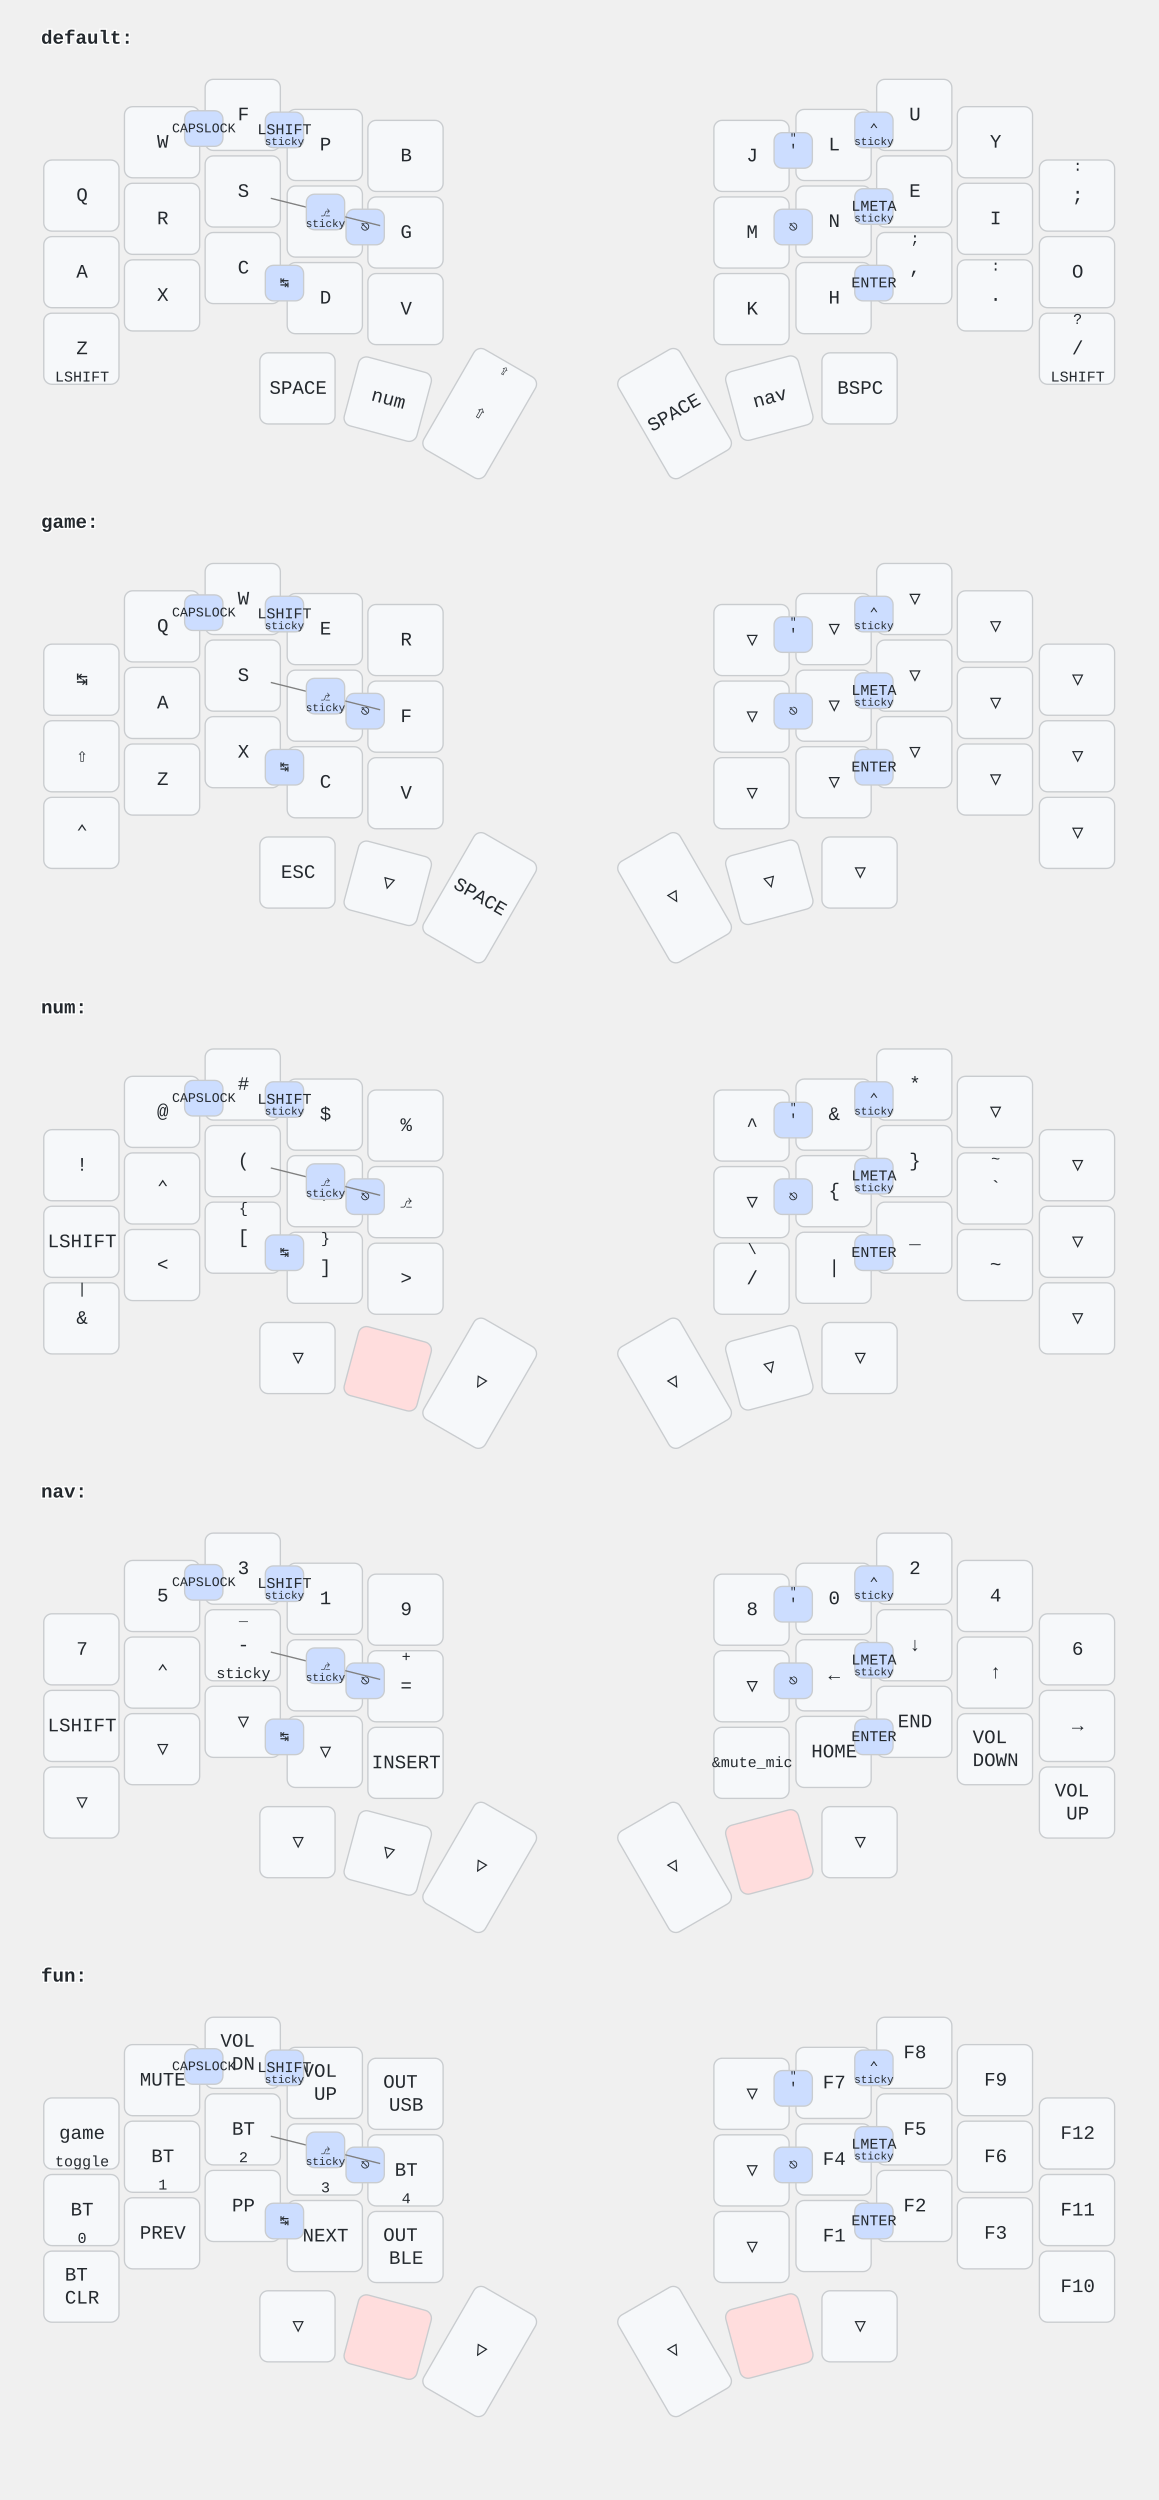
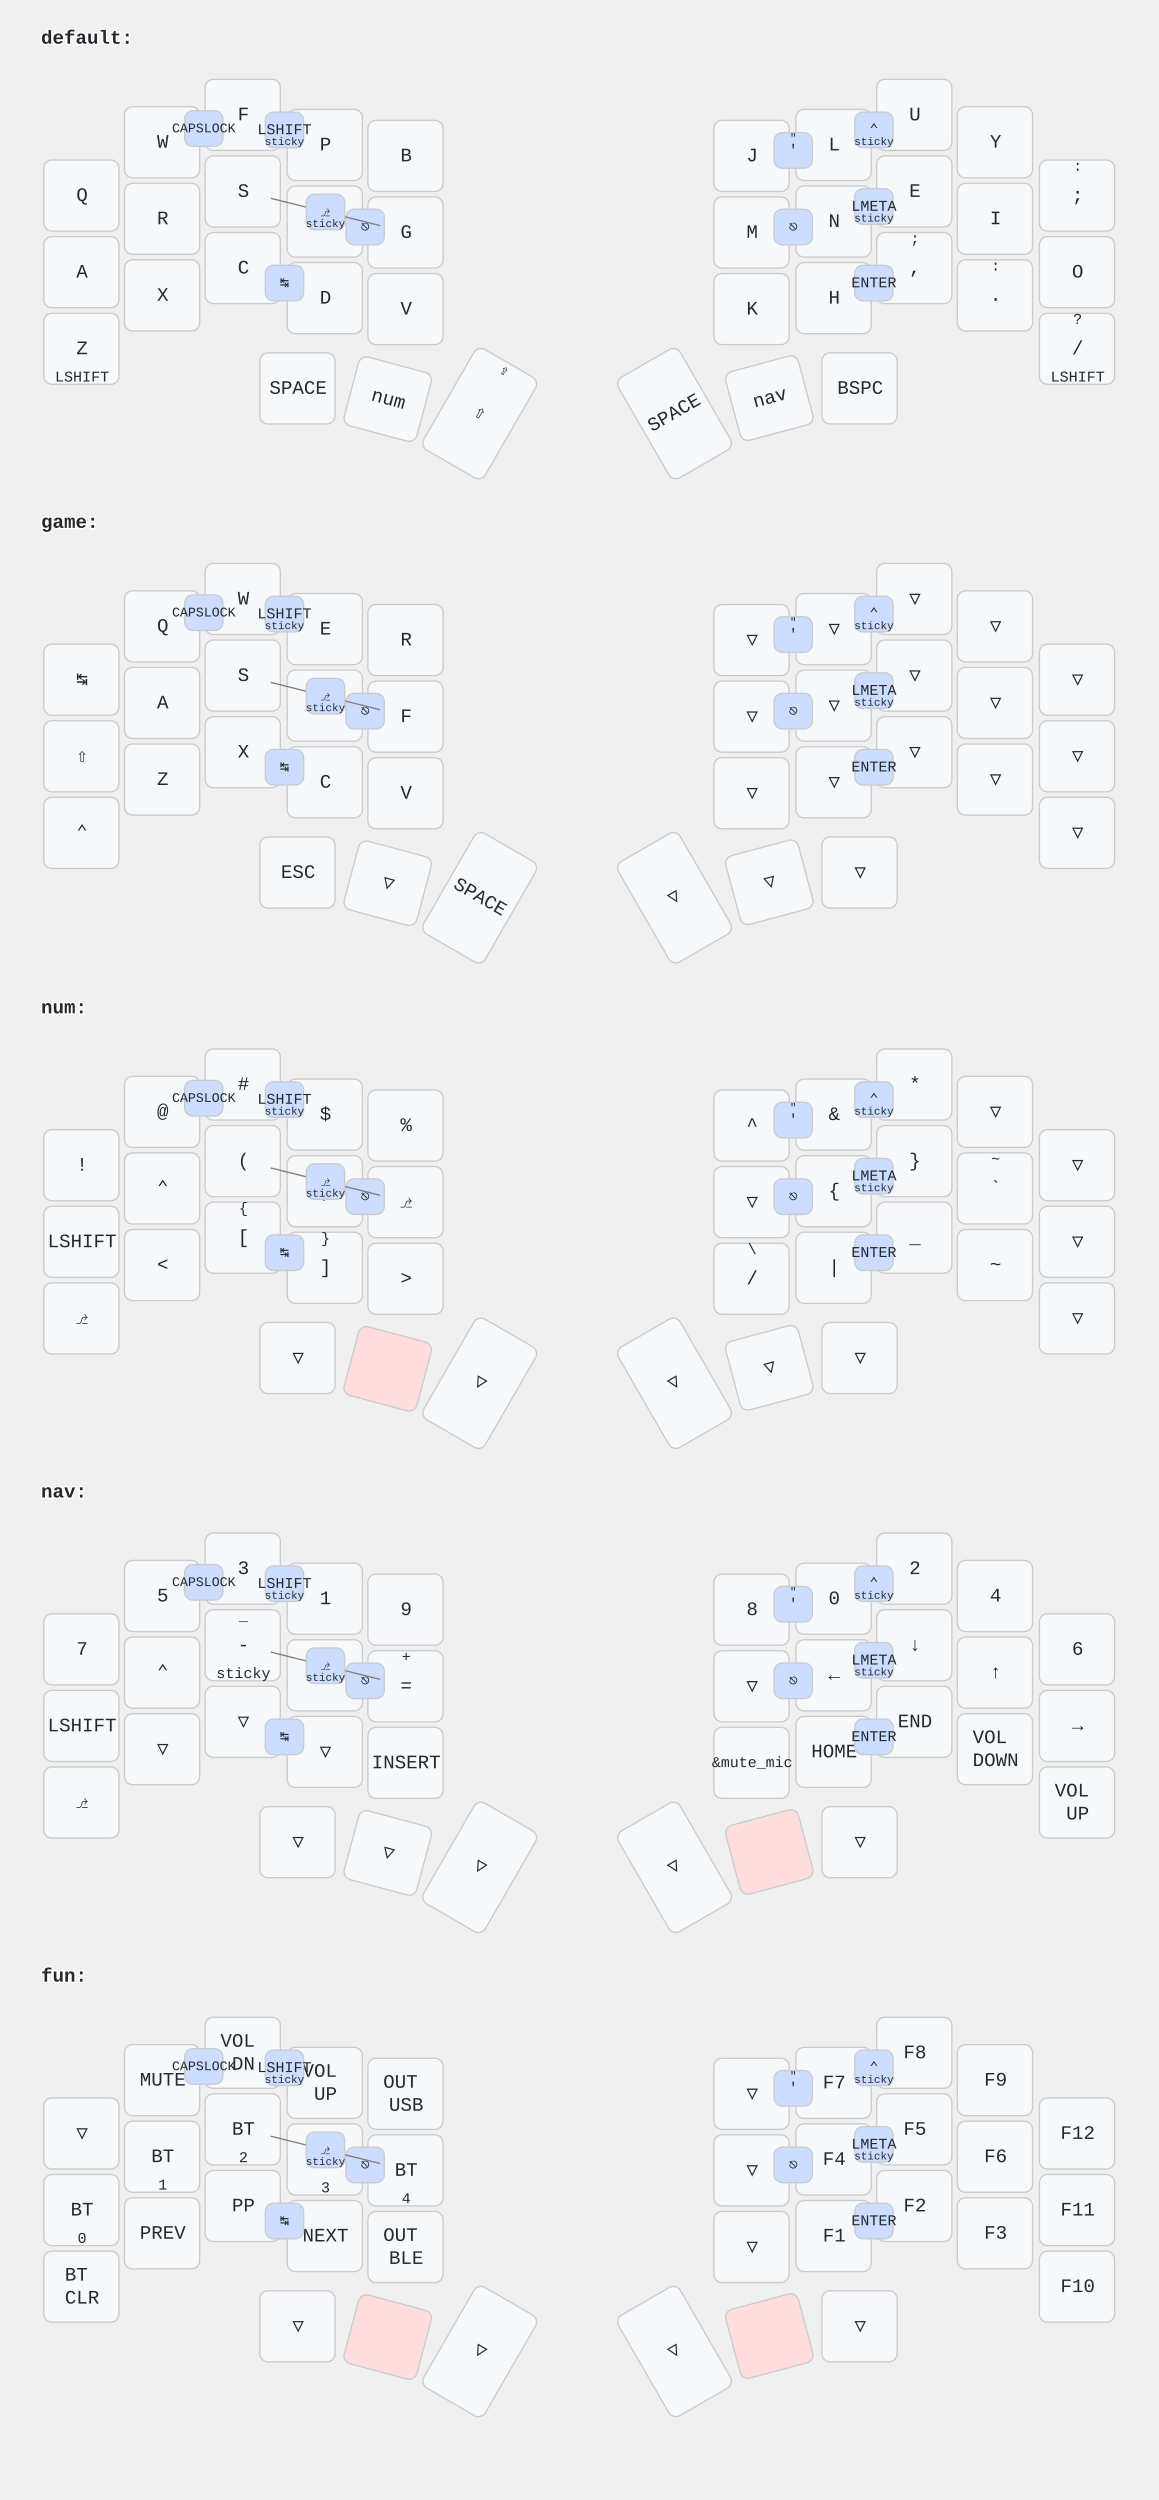
<svg xmlns="http://www.w3.org/2000/svg" width="847" height="1828" viewBox="0 0 847 1828" class="keymap">
  <style>/* font and background color specifications */
svg {
    font-family: SFMono-Regular,Consolas,Liberation Mono,Menlo,monospace;
    font-size: 14px;
    font-kerning: normal;
    text-rendering: optimizeLegibility;
    fill: #24292e;
}

/* default key styling */
rect {
    fill: #f6f8fa;
    stroke: #c9cccf;
    stroke-width: 1;
}

/* color accent for combo boxes */
rect.combo {
    fill: #cdf;
}

/* color accent for held keys */
rect.held, rect.combo.held {
    fill: #fdd;
}

/* color accent for ghost (optional) keys */
rect.ghost, rect.combo.ghost {
    fill: #ddd;
}

text {
    text-anchor: middle;
    dominant-baseline: middle;
}

/* styling for layer labels */
text.label {
    font-weight: bold;
    text-anchor: start;
    stroke: white;
    stroke-width: 2;
    paint-order: stroke;
}

/* styling for combo tap, and key hold/shifted label text */
text.combo, text.hold, text.shifted {
    font-size: 11px;
}

text.hold {
    text-anchor: middle;
    dominant-baseline: auto;
}

text.shifted {
    text-anchor: middle;
    dominant-baseline: hanging;
}

/* styling for hold/shifted label text in combo box */
text.combo.hold, text.combo.shifted {
    font-size: 8px;
}

/* styling for combo dendrons */
path {
    stroke-width: 1;
    stroke: gray;
    fill: none;
}
</style>
  <g transform="translate(30, 0)" class="layer-default">
    <text x="0" y="28" class="label" id="default">default:</text>
    <g transform="translate(0, 56)">
      <g transform="translate(30, 87)" class="key keypos-0">
        <rect rx="6" ry="6" x="-28" y="-26" width="55" height="52" class="key" />
        <text x="0" y="0" class="key tap">Q</text>
      </g>
      <g transform="translate(89, 48)" class="key keypos-1">
        <rect rx="6" ry="6" x="-28" y="-26" width="55" height="52" class="key" />
        <text x="0" y="0" class="key tap">W</text>
      </g>
      <g transform="translate(148, 28)" class="key keypos-2">
        <rect rx="6" ry="6" x="-28" y="-26" width="55" height="52" class="key" />
        <text x="0" y="0" class="key tap">F</text>
      </g>
      <g transform="translate(208, 50)" class="key keypos-3">
        <rect rx="6" ry="6" x="-28" y="-26" width="55" height="52" class="key" />
        <text x="0" y="0" class="key tap">P</text>
      </g>
      <g transform="translate(267, 58)" class="key keypos-4">
        <rect rx="6" ry="6" x="-28" y="-26" width="55" height="52" class="key" />
        <text x="0" y="0" class="key tap">B</text>
      </g>
      <g transform="translate(520, 58)" class="key keypos-5">
        <rect rx="6" ry="6" x="-28" y="-26" width="55" height="52" class="key" />
        <text x="0" y="0" class="key tap">J</text>
      </g>
      <g transform="translate(580, 50)" class="key keypos-6">
        <rect rx="6" ry="6" x="-28" y="-26" width="55" height="52" class="key" />
        <text x="0" y="0" class="key tap">L</text>
      </g>
      <g transform="translate(639, 28)" class="key keypos-7">
        <rect rx="6" ry="6" x="-28" y="-26" width="55" height="52" class="key" />
        <text x="0" y="0" class="key tap">U</text>
      </g>
      <g transform="translate(698, 48)" class="key keypos-8">
        <rect rx="6" ry="6" x="-28" y="-26" width="55" height="52" class="key" />
        <text x="0" y="0" class="key tap">Y</text>
      </g>
      <g transform="translate(758, 87)" class="key keypos-9">
        <rect rx="6" ry="6" x="-28" y="-26" width="55" height="52" class="key" />
        <text x="0" y="0" class="key tap">;</text>
        <text x="0" y="-24" class="key shifted">:</text>
      </g>
      <g transform="translate(30, 143)" class="key keypos-10">
        <rect rx="6" ry="6" x="-28" y="-26" width="55" height="52" class="key" />
        <text x="0" y="0" class="key tap">A</text>
      </g>
      <g transform="translate(89, 104)" class="key keypos-11">
        <rect rx="6" ry="6" x="-28" y="-26" width="55" height="52" class="key" />
        <text x="0" y="0" class="key tap">R</text>
      </g>
      <g transform="translate(148, 84)" class="key keypos-12">
        <rect rx="6" ry="6" x="-28" y="-26" width="55" height="52" class="key" />
        <text x="0" y="0" class="key tap">S</text>
      </g>
      <g transform="translate(208, 106)" class="key keypos-13">
        <rect rx="6" ry="6" x="-28" y="-26" width="55" height="52" class="key" />
        <text x="0" y="0" class="key tap">T</text>
      </g>
      <g transform="translate(267, 114)" class="key keypos-14">
        <rect rx="6" ry="6" x="-28" y="-26" width="55" height="52" class="key" />
        <text x="0" y="0" class="key tap">G</text>
      </g>
      <g transform="translate(520, 114)" class="key keypos-15">
        <rect rx="6" ry="6" x="-28" y="-26" width="55" height="52" class="key" />
        <text x="0" y="0" class="key tap">M</text>
      </g>
      <g transform="translate(580, 106)" class="key keypos-16">
        <rect rx="6" ry="6" x="-28" y="-26" width="55" height="52" class="key" />
        <text x="0" y="0" class="key tap">N</text>
      </g>
      <g transform="translate(639, 84)" class="key keypos-17">
        <rect rx="6" ry="6" x="-28" y="-26" width="55" height="52" class="key" />
        <text x="0" y="0" class="key tap">E</text>
      </g>
      <g transform="translate(698, 104)" class="key keypos-18">
        <rect rx="6" ry="6" x="-28" y="-26" width="55" height="52" class="key" />
        <text x="0" y="0" class="key tap">I</text>
      </g>
      <g transform="translate(758, 143)" class="key keypos-19">
        <rect rx="6" ry="6" x="-28" y="-26" width="55" height="52" class="key" />
        <text x="0" y="0" class="key tap">O</text>
      </g>
      <g transform="translate(30, 199)" class="key keypos-20">
        <rect rx="6" ry="6" x="-28" y="-26" width="55" height="52" class="key" />
        <text x="0" y="0" class="key tap">Z</text>
        <text x="0" y="24" class="key hold">LSHIFT</text>
      </g>
      <g transform="translate(89, 160)" class="key keypos-21">
        <rect rx="6" ry="6" x="-28" y="-26" width="55" height="52" class="key" />
        <text x="0" y="0" class="key tap">X</text>
      </g>
      <g transform="translate(148, 140)" class="key keypos-22">
        <rect rx="6" ry="6" x="-28" y="-26" width="55" height="52" class="key" />
        <text x="0" y="0" class="key tap">C</text>
      </g>
      <g transform="translate(208, 162)" class="key keypos-23">
        <rect rx="6" ry="6" x="-28" y="-26" width="55" height="52" class="key" />
        <text x="0" y="0" class="key tap">D</text>
      </g>
      <g transform="translate(267, 170)" class="key keypos-24">
        <rect rx="6" ry="6" x="-28" y="-26" width="55" height="52" class="key" />
        <text x="0" y="0" class="key tap">V</text>
      </g>
      <g transform="translate(520, 170)" class="key keypos-25">
        <rect rx="6" ry="6" x="-28" y="-26" width="55" height="52" class="key" />
        <text x="0" y="0" class="key tap">K</text>
      </g>
      <g transform="translate(580, 162)" class="key keypos-26">
        <rect rx="6" ry="6" x="-28" y="-26" width="55" height="52" class="key" />
        <text x="0" y="0" class="key tap">H</text>
      </g>
      <g transform="translate(639, 140)" class="key keypos-27">
        <rect rx="6" ry="6" x="-28" y="-26" width="55" height="52" class="key" />
        <text x="0" y="0" class="key tap">,</text>
        <text x="0" y="-24" class="key shifted">;</text>
      </g>
      <g transform="translate(698, 160)" class="key keypos-28">
        <rect rx="6" ry="6" x="-28" y="-26" width="55" height="52" class="key" />
        <text x="0" y="0" class="key tap">.</text>
        <text x="0" y="-24" class="key shifted">:</text>
      </g>
      <g transform="translate(758, 199)" class="key keypos-29">
        <rect rx="6" ry="6" x="-28" y="-26" width="55" height="52" class="key" />
        <text x="0" y="0" class="key tap">/</text>
        <text x="0" y="24" class="key hold">LSHIFT</text>
        <text x="0" y="-24" class="key shifted">?</text>
      </g>
      <g transform="translate(188, 228)" class="key keypos-30">
        <rect rx="6" ry="6" x="-28" y="-26" width="55" height="52" class="key" />
        <text x="0" y="0" class="key tap">SPACE</text>
      </g>
      <g transform="translate(254, 236) rotate(15.0)" class="key keypos-31">
        <rect rx="6" ry="6" x="-28" y="-26" width="55" height="52" class="key" />
        <a href="#num">
          <text x="0" y="0" class="key tap layer-activator">num</text>
        </a>
      </g>
      <g transform="translate(321, 246) rotate(30.0)" class="key keypos-32">
        <rect rx="6" ry="6" x="-26" y="-42" width="52" height="85" class="key" />
        <text x="0" y="0" class="key tap">⇧</text>
        <text x="0" y="-40" class="key shifted">⇪</text>
      </g>
      <g transform="translate(463, 246) rotate(-30.0)" class="key keypos-33">
        <rect rx="6" ry="6" x="-26" y="-42" width="52" height="85" class="key" />
        <text x="0" y="0" class="key tap">SPACE</text>
      </g>
      <g transform="translate(533, 235) rotate(-15.0)" class="key keypos-34">
        <rect rx="6" ry="6" x="-28" y="-26" width="55" height="52" class="key" />
        <a href="#nav">
          <text x="0" y="0" class="key tap layer-activator">nav</text>
        </a>
      </g>
      <g transform="translate(599, 228)" class="key keypos-35">
        <rect rx="6" ry="6" x="-28" y="-26" width="55" height="52" class="key" />
        <text x="0" y="0" class="key tap">BSPC</text>
      </g>
      <g class="combo combopos-0">
        <rect rx="6" ry="6" x="536" y="41" width="28" height="26" class="combo" />
        <text x="550" y="54" class="combo tap">'</text>
        <text x="550" y="43" class="combo shifted">"</text>
      </g>
      <g class="combo combopos-1">
        <rect rx="6" ry="6" x="536" y="97" width="28" height="26" class="combo" />
        <text x="550" y="110" class="combo tap">⎋</text>
      </g>
      <g class="combo combopos-2">
        <rect rx="6" ry="6" x="595" y="82" width="28" height="26" class="combo" />
        <text x="609" y="95" class="combo tap">LMETA</text>
        <text x="609" y="106" class="combo hold">sticky</text>
      </g>
      <g class="combo combopos-3">
        <rect rx="6" ry="6" x="595" y="26" width="28" height="26" class="combo" />
        <text x="609" y="39" class="combo tap">⌃</text>
        <text x="609" y="50" class="combo hold">sticky</text>
      </g>
      <g class="combo combopos-4">
        <rect rx="6" ry="6" x="164" y="26" width="28" height="26" class="combo" />
        <text x="178" y="39" class="combo tap">LSHIFT</text>
        <text x="178" y="50" class="combo hold">sticky</text>
      </g>
      <g class="combo combopos-5">
        <rect rx="6" ry="6" x="223" y="97" width="28" height="26" class="combo" />
        <text x="237" y="110" class="combo tap">⎋</text>
      </g>
      <g class="combo combopos-6">
        <rect rx="6" ry="6" x="595" y="138" width="28" height="26" class="combo" />
        <text x="609" y="151" class="combo tap">ENTER</text>
      </g>
      <g class="combo combopos-7">
        <rect rx="6" ry="6" x="164" y="138" width="28" height="26" class="combo" />
        <text x="178" y="151" class="combo tap">↹</text>
      </g>
      <g class="combo combopos-8">
        <rect rx="6" ry="6" x="105" y="25" width="28" height="26" class="combo" />
        <text x="119" y="38" class="combo tap">
          <tspan style="font-size: 88%">CAPSLOCK</tspan>
        </text>
      </g>
      <g class="combo combopos-9">
        <path d="M208,99 l-40,-10" class="combo" />
        <path d="M208,99 l40,10" class="combo" />
        <rect rx="6" ry="6" x="194" y="86" width="28" height="26" class="combo" />
        <text x="208" y="99" class="combo tap">⎇</text>
        <text x="208" y="110" class="combo hold">sticky</text>
      </g>
    </g>
  </g>
  <g transform="translate(30, 354)" class="layer-game">
    <text x="0" y="28" class="label" id="game">game:</text>
    <g transform="translate(0, 56)">
      <g transform="translate(30, 87)" class="key keypos-0">
        <rect rx="6" ry="6" x="-28" y="-26" width="55" height="52" class="key" />
        <text x="0" y="0" class="key tap">↹</text>
      </g>
      <g transform="translate(89, 48)" class="key keypos-1">
        <rect rx="6" ry="6" x="-28" y="-26" width="55" height="52" class="key" />
        <text x="0" y="0" class="key tap">Q</text>
      </g>
      <g transform="translate(148, 28)" class="key keypos-2">
        <rect rx="6" ry="6" x="-28" y="-26" width="55" height="52" class="key" />
        <text x="0" y="0" class="key tap">W</text>
      </g>
      <g transform="translate(208, 50)" class="key keypos-3">
        <rect rx="6" ry="6" x="-28" y="-26" width="55" height="52" class="key" />
        <text x="0" y="0" class="key tap">E</text>
      </g>
      <g transform="translate(267, 58)" class="key keypos-4">
        <rect rx="6" ry="6" x="-28" y="-26" width="55" height="52" class="key" />
        <text x="0" y="0" class="key tap">R</text>
      </g>
      <g transform="translate(520, 58)" class="key trans keypos-5">
        <rect rx="6" ry="6" x="-28" y="-26" width="55" height="52" class="key trans" />
        <text x="0" y="0" class="key trans tap">▽</text>
      </g>
      <g transform="translate(580, 50)" class="key trans keypos-6">
        <rect rx="6" ry="6" x="-28" y="-26" width="55" height="52" class="key trans" />
        <text x="0" y="0" class="key trans tap">▽</text>
      </g>
      <g transform="translate(639, 28)" class="key trans keypos-7">
        <rect rx="6" ry="6" x="-28" y="-26" width="55" height="52" class="key trans" />
        <text x="0" y="0" class="key trans tap">▽</text>
      </g>
      <g transform="translate(698, 48)" class="key trans keypos-8">
        <rect rx="6" ry="6" x="-28" y="-26" width="55" height="52" class="key trans" />
        <text x="0" y="0" class="key trans tap">▽</text>
      </g>
      <g transform="translate(758, 87)" class="key trans keypos-9">
        <rect rx="6" ry="6" x="-28" y="-26" width="55" height="52" class="key trans" />
        <text x="0" y="0" class="key trans tap">▽</text>
      </g>
      <g transform="translate(30, 143)" class="key keypos-10">
        <rect rx="6" ry="6" x="-28" y="-26" width="55" height="52" class="key" />
        <text x="0" y="0" class="key tap">⇧</text>
      </g>
      <g transform="translate(89, 104)" class="key keypos-11">
        <rect rx="6" ry="6" x="-28" y="-26" width="55" height="52" class="key" />
        <text x="0" y="0" class="key tap">A</text>
      </g>
      <g transform="translate(148, 84)" class="key keypos-12">
        <rect rx="6" ry="6" x="-28" y="-26" width="55" height="52" class="key" />
        <text x="0" y="0" class="key tap">S</text>
      </g>
      <g transform="translate(208, 106)" class="key keypos-13">
        <rect rx="6" ry="6" x="-28" y="-26" width="55" height="52" class="key" />
        <text x="0" y="0" class="key tap">D</text>
      </g>
      <g transform="translate(267, 114)" class="key keypos-14">
        <rect rx="6" ry="6" x="-28" y="-26" width="55" height="52" class="key" />
        <text x="0" y="0" class="key tap">F</text>
      </g>
      <g transform="translate(520, 114)" class="key trans keypos-15">
        <rect rx="6" ry="6" x="-28" y="-26" width="55" height="52" class="key trans" />
        <text x="0" y="0" class="key trans tap">▽</text>
      </g>
      <g transform="translate(580, 106)" class="key trans keypos-16">
        <rect rx="6" ry="6" x="-28" y="-26" width="55" height="52" class="key trans" />
        <text x="0" y="0" class="key trans tap">▽</text>
      </g>
      <g transform="translate(639, 84)" class="key trans keypos-17">
        <rect rx="6" ry="6" x="-28" y="-26" width="55" height="52" class="key trans" />
        <text x="0" y="0" class="key trans tap">▽</text>
      </g>
      <g transform="translate(698, 104)" class="key trans keypos-18">
        <rect rx="6" ry="6" x="-28" y="-26" width="55" height="52" class="key trans" />
        <text x="0" y="0" class="key trans tap">▽</text>
      </g>
      <g transform="translate(758, 143)" class="key trans keypos-19">
        <rect rx="6" ry="6" x="-28" y="-26" width="55" height="52" class="key trans" />
        <text x="0" y="0" class="key trans tap">▽</text>
      </g>
      <g transform="translate(30, 199)" class="key keypos-20">
        <rect rx="6" ry="6" x="-28" y="-26" width="55" height="52" class="key" />
        <text x="0" y="0" class="key tap">⌃</text>
      </g>
      <g transform="translate(89, 160)" class="key keypos-21">
        <rect rx="6" ry="6" x="-28" y="-26" width="55" height="52" class="key" />
        <text x="0" y="0" class="key tap">Z</text>
      </g>
      <g transform="translate(148, 140)" class="key keypos-22">
        <rect rx="6" ry="6" x="-28" y="-26" width="55" height="52" class="key" />
        <text x="0" y="0" class="key tap">X</text>
      </g>
      <g transform="translate(208, 162)" class="key keypos-23">
        <rect rx="6" ry="6" x="-28" y="-26" width="55" height="52" class="key" />
        <text x="0" y="0" class="key tap">C</text>
      </g>
      <g transform="translate(267, 170)" class="key keypos-24">
        <rect rx="6" ry="6" x="-28" y="-26" width="55" height="52" class="key" />
        <text x="0" y="0" class="key tap">V</text>
      </g>
      <g transform="translate(520, 170)" class="key trans keypos-25">
        <rect rx="6" ry="6" x="-28" y="-26" width="55" height="52" class="key trans" />
        <text x="0" y="0" class="key trans tap">▽</text>
      </g>
      <g transform="translate(580, 162)" class="key trans keypos-26">
        <rect rx="6" ry="6" x="-28" y="-26" width="55" height="52" class="key trans" />
        <text x="0" y="0" class="key trans tap">▽</text>
      </g>
      <g transform="translate(639, 140)" class="key trans keypos-27">
        <rect rx="6" ry="6" x="-28" y="-26" width="55" height="52" class="key trans" />
        <text x="0" y="0" class="key trans tap">▽</text>
      </g>
      <g transform="translate(698, 160)" class="key trans keypos-28">
        <rect rx="6" ry="6" x="-28" y="-26" width="55" height="52" class="key trans" />
        <text x="0" y="0" class="key trans tap">▽</text>
      </g>
      <g transform="translate(758, 199)" class="key trans keypos-29">
        <rect rx="6" ry="6" x="-28" y="-26" width="55" height="52" class="key trans" />
        <text x="0" y="0" class="key trans tap">▽</text>
      </g>
      <g transform="translate(188, 228)" class="key keypos-30">
        <rect rx="6" ry="6" x="-28" y="-26" width="55" height="52" class="key" />
        <text x="0" y="0" class="key tap">ESC</text>
      </g>
      <g transform="translate(254, 236) rotate(15.0)" class="key trans keypos-31">
        <rect rx="6" ry="6" x="-28" y="-26" width="55" height="52" class="key trans" />
        <text x="0" y="0" class="key trans tap">▽</text>
      </g>
      <g transform="translate(321, 246) rotate(30.0)" class="key keypos-32">
        <rect rx="6" ry="6" x="-26" y="-42" width="52" height="85" class="key" />
        <text x="0" y="0" class="key tap">SPACE</text>
      </g>
      <g transform="translate(463, 246) rotate(-30.0)" class="key trans keypos-33">
        <rect rx="6" ry="6" x="-26" y="-42" width="52" height="85" class="key trans" />
        <text x="0" y="0" class="key trans tap">▽</text>
      </g>
      <g transform="translate(533, 235) rotate(-15.0)" class="key trans keypos-34">
        <rect rx="6" ry="6" x="-28" y="-26" width="55" height="52" class="key trans" />
        <text x="0" y="0" class="key trans tap">▽</text>
      </g>
      <g transform="translate(599, 228)" class="key trans keypos-35">
        <rect rx="6" ry="6" x="-28" y="-26" width="55" height="52" class="key trans" />
        <text x="0" y="0" class="key trans tap">▽</text>
      </g>
      <g class="combo combopos-0">
        <rect rx="6" ry="6" x="536" y="41" width="28" height="26" class="combo" />
        <text x="550" y="54" class="combo tap">'</text>
        <text x="550" y="43" class="combo shifted">"</text>
      </g>
      <g class="combo combopos-1">
        <rect rx="6" ry="6" x="536" y="97" width="28" height="26" class="combo" />
        <text x="550" y="110" class="combo tap">⎋</text>
      </g>
      <g class="combo combopos-2">
        <rect rx="6" ry="6" x="595" y="82" width="28" height="26" class="combo" />
        <text x="609" y="95" class="combo tap">LMETA</text>
        <text x="609" y="106" class="combo hold">sticky</text>
      </g>
      <g class="combo combopos-3">
        <rect rx="6" ry="6" x="595" y="26" width="28" height="26" class="combo" />
        <text x="609" y="39" class="combo tap">⌃</text>
        <text x="609" y="50" class="combo hold">sticky</text>
      </g>
      <g class="combo combopos-4">
        <rect rx="6" ry="6" x="164" y="26" width="28" height="26" class="combo" />
        <text x="178" y="39" class="combo tap">LSHIFT</text>
        <text x="178" y="50" class="combo hold">sticky</text>
      </g>
      <g class="combo combopos-5">
        <rect rx="6" ry="6" x="223" y="97" width="28" height="26" class="combo" />
        <text x="237" y="110" class="combo tap">⎋</text>
      </g>
      <g class="combo combopos-6">
        <rect rx="6" ry="6" x="595" y="138" width="28" height="26" class="combo" />
        <text x="609" y="151" class="combo tap">ENTER</text>
      </g>
      <g class="combo combopos-7">
        <rect rx="6" ry="6" x="164" y="138" width="28" height="26" class="combo" />
        <text x="178" y="151" class="combo tap">↹</text>
      </g>
      <g class="combo combopos-8">
        <rect rx="6" ry="6" x="105" y="25" width="28" height="26" class="combo" />
        <text x="119" y="38" class="combo tap">
          <tspan style="font-size: 88%">CAPSLOCK</tspan>
        </text>
      </g>
      <g class="combo combopos-9">
        <path d="M208,99 l-40,-10" class="combo" />
        <path d="M208,99 l40,10" class="combo" />
        <rect rx="6" ry="6" x="194" y="86" width="28" height="26" class="combo" />
        <text x="208" y="99" class="combo tap">⎇</text>
        <text x="208" y="110" class="combo hold">sticky</text>
      </g>
    </g>
  </g>
  <g transform="translate(30, 709)" class="layer-num">
    <text x="0" y="28" class="label" id="num">num:</text>
    <g transform="translate(0, 56)">
      <g transform="translate(30, 87)" class="key keypos-0">
        <rect rx="6" ry="6" x="-28" y="-26" width="55" height="52" class="key" />
        <text x="0" y="0" class="key tap">!</text>
      </g>
      <g transform="translate(89, 48)" class="key keypos-1">
        <rect rx="6" ry="6" x="-28" y="-26" width="55" height="52" class="key" />
        <text x="0" y="0" class="key tap">@</text>
      </g>
      <g transform="translate(148, 28)" class="key keypos-2">
        <rect rx="6" ry="6" x="-28" y="-26" width="55" height="52" class="key" />
        <text x="0" y="0" class="key tap">#</text>
      </g>
      <g transform="translate(208, 50)" class="key keypos-3">
        <rect rx="6" ry="6" x="-28" y="-26" width="55" height="52" class="key" />
        <text x="0" y="0" class="key tap">$</text>
      </g>
      <g transform="translate(267, 58)" class="key keypos-4">
        <rect rx="6" ry="6" x="-28" y="-26" width="55" height="52" class="key" />
        <text x="0" y="0" class="key tap">%</text>
      </g>
      <g transform="translate(520, 58)" class="key keypos-5">
        <rect rx="6" ry="6" x="-28" y="-26" width="55" height="52" class="key" />
        <text x="0" y="0" class="key tap">^</text>
      </g>
      <g transform="translate(580, 50)" class="key keypos-6">
        <rect rx="6" ry="6" x="-28" y="-26" width="55" height="52" class="key" />
        <text x="0" y="0" class="key tap">&amp;</text>
      </g>
      <g transform="translate(639, 28)" class="key keypos-7">
        <rect rx="6" ry="6" x="-28" y="-26" width="55" height="52" class="key" />
        <text x="0" y="0" class="key tap">*</text>
      </g>
      <g transform="translate(698, 48)" class="key trans keypos-8">
        <rect rx="6" ry="6" x="-28" y="-26" width="55" height="52" class="key trans" />
        <text x="0" y="0" class="key trans tap">▽</text>
      </g>
      <g transform="translate(758, 87)" class="key trans keypos-9">
        <rect rx="6" ry="6" x="-28" y="-26" width="55" height="52" class="key trans" />
        <text x="0" y="0" class="key trans tap">▽</text>
      </g>
      <g transform="translate(30, 143)" class="key keypos-10">
        <rect rx="6" ry="6" x="-28" y="-26" width="55" height="52" class="key" />
        <text x="0" y="0" class="key tap">LSHIFT</text>
      </g>
      <g transform="translate(89, 104)" class="key keypos-11">
        <rect rx="6" ry="6" x="-28" y="-26" width="55" height="52" class="key" />
        <text x="0" y="0" class="key tap">⌃</text>
      </g>
      <g transform="translate(148, 84)" class="key keypos-12">
        <rect rx="6" ry="6" x="-28" y="-26" width="55" height="52" class="key" />
        <text x="0" y="0" class="key tap">(</text>
      </g>
      <g transform="translate(208, 106)" class="key keypos-13">
        <rect rx="6" ry="6" x="-28" y="-26" width="55" height="52" class="key" />
        <text x="0" y="0" class="key tap">)</text>
      </g>
      <g transform="translate(267, 114)" class="key keypos-14">
        <rect rx="6" ry="6" x="-28" y="-26" width="55" height="52" class="key" />
        <text x="0" y="0" class="key tap">⎇</text>
      </g>
      <g transform="translate(520, 114)" class="key trans keypos-15">
        <rect rx="6" ry="6" x="-28" y="-26" width="55" height="52" class="key trans" />
        <text x="0" y="0" class="key trans tap">▽</text>
      </g>
      <g transform="translate(580, 106)" class="key keypos-16">
        <rect rx="6" ry="6" x="-28" y="-26" width="55" height="52" class="key" />
        <text x="0" y="0" class="key tap">{</text>
      </g>
      <g transform="translate(639, 84)" class="key keypos-17">
        <rect rx="6" ry="6" x="-28" y="-26" width="55" height="52" class="key" />
        <text x="0" y="0" class="key tap">}</text>
      </g>
      <g transform="translate(698, 104)" class="key keypos-18">
        <rect rx="6" ry="6" x="-28" y="-26" width="55" height="52" class="key" />
        <text x="0" y="0" class="key tap">`</text>
        <text x="0" y="-24" class="key shifted">~</text>
      </g>
      <g transform="translate(758, 143)" class="key trans keypos-19">
        <rect rx="6" ry="6" x="-28" y="-26" width="55" height="52" class="key trans" />
        <text x="0" y="0" class="key trans tap">▽</text>
      </g>
      <g transform="translate(30, 199)" class="key keypos-20">
        <rect rx="6" ry="6" x="-28" y="-26" width="55" height="52" class="key" />
-         <text x="0" y="0" class="key tap">&amp;</text>
-         <text x="0" y="-24" class="key shifted">|</text>
+         <text x="0" y="0" class="key tap">⎇</text>
      </g>
      <g transform="translate(89, 160)" class="key keypos-21">
        <rect rx="6" ry="6" x="-28" y="-26" width="55" height="52" class="key" />
        <text x="0" y="0" class="key tap">&lt;</text>
      </g>
      <g transform="translate(148, 140)" class="key keypos-22">
        <rect rx="6" ry="6" x="-28" y="-26" width="55" height="52" class="key" />
        <text x="0" y="0" class="key tap">[</text>
        <text x="0" y="-24" class="key shifted">{</text>
      </g>
      <g transform="translate(208, 162)" class="key keypos-23">
        <rect rx="6" ry="6" x="-28" y="-26" width="55" height="52" class="key" />
        <text x="0" y="0" class="key tap">]</text>
        <text x="0" y="-24" class="key shifted">}</text>
      </g>
      <g transform="translate(267, 170)" class="key keypos-24">
        <rect rx="6" ry="6" x="-28" y="-26" width="55" height="52" class="key" />
        <text x="0" y="0" class="key tap">&gt;</text>
      </g>
      <g transform="translate(520, 170)" class="key keypos-25">
        <rect rx="6" ry="6" x="-28" y="-26" width="55" height="52" class="key" />
        <text x="0" y="0" class="key tap">/</text>
        <text x="0" y="-24" class="key shifted">\</text>
      </g>
      <g transform="translate(580, 162)" class="key keypos-26">
        <rect rx="6" ry="6" x="-28" y="-26" width="55" height="52" class="key" />
        <text x="0" y="0" class="key tap">|</text>
      </g>
      <g transform="translate(639, 140)" class="key keypos-27">
        <rect rx="6" ry="6" x="-28" y="-26" width="55" height="52" class="key" />
        <text x="0" y="0" class="key tap">_</text>
      </g>
      <g transform="translate(698, 160)" class="key keypos-28">
        <rect rx="6" ry="6" x="-28" y="-26" width="55" height="52" class="key" />
        <text x="0" y="0" class="key tap">~</text>
      </g>
      <g transform="translate(758, 199)" class="key trans keypos-29">
        <rect rx="6" ry="6" x="-28" y="-26" width="55" height="52" class="key trans" />
        <text x="0" y="0" class="key trans tap">▽</text>
      </g>
      <g transform="translate(188, 228)" class="key trans keypos-30">
        <rect rx="6" ry="6" x="-28" y="-26" width="55" height="52" class="key trans" />
        <text x="0" y="0" class="key trans tap">▽</text>
      </g>
      <g transform="translate(254, 236) rotate(15.0)" class="key held keypos-31">
        <rect rx="6" ry="6" x="-28" y="-26" width="55" height="52" class="key held" />
      </g>
      <g transform="translate(321, 246) rotate(30.0)" class="key trans keypos-32">
        <rect rx="6" ry="6" x="-26" y="-42" width="52" height="85" class="key trans" />
        <text x="0" y="0" class="key trans tap">▽</text>
      </g>
      <g transform="translate(463, 246) rotate(-30.0)" class="key trans keypos-33">
        <rect rx="6" ry="6" x="-26" y="-42" width="52" height="85" class="key trans" />
        <text x="0" y="0" class="key trans tap">▽</text>
      </g>
      <g transform="translate(533, 235) rotate(-15.0)" class="key trans keypos-34">
        <rect rx="6" ry="6" x="-28" y="-26" width="55" height="52" class="key trans" />
        <text x="0" y="0" class="key trans tap">▽</text>
      </g>
      <g transform="translate(599, 228)" class="key trans keypos-35">
        <rect rx="6" ry="6" x="-28" y="-26" width="55" height="52" class="key trans" />
        <text x="0" y="0" class="key trans tap">▽</text>
      </g>
      <g class="combo combopos-0">
        <rect rx="6" ry="6" x="536" y="41" width="28" height="26" class="combo" />
        <text x="550" y="54" class="combo tap">'</text>
        <text x="550" y="43" class="combo shifted">"</text>
      </g>
      <g class="combo combopos-1">
        <rect rx="6" ry="6" x="536" y="97" width="28" height="26" class="combo" />
        <text x="550" y="110" class="combo tap">⎋</text>
      </g>
      <g class="combo combopos-2">
        <rect rx="6" ry="6" x="595" y="82" width="28" height="26" class="combo" />
        <text x="609" y="95" class="combo tap">LMETA</text>
        <text x="609" y="106" class="combo hold">sticky</text>
      </g>
      <g class="combo combopos-3">
        <rect rx="6" ry="6" x="595" y="26" width="28" height="26" class="combo" />
        <text x="609" y="39" class="combo tap">⌃</text>
        <text x="609" y="50" class="combo hold">sticky</text>
      </g>
      <g class="combo combopos-4">
        <rect rx="6" ry="6" x="164" y="26" width="28" height="26" class="combo" />
        <text x="178" y="39" class="combo tap">LSHIFT</text>
        <text x="178" y="50" class="combo hold">sticky</text>
      </g>
      <g class="combo combopos-5">
        <rect rx="6" ry="6" x="223" y="97" width="28" height="26" class="combo" />
        <text x="237" y="110" class="combo tap">⎋</text>
      </g>
      <g class="combo combopos-6">
        <rect rx="6" ry="6" x="595" y="138" width="28" height="26" class="combo" />
        <text x="609" y="151" class="combo tap">ENTER</text>
      </g>
      <g class="combo combopos-7">
        <rect rx="6" ry="6" x="164" y="138" width="28" height="26" class="combo" />
        <text x="178" y="151" class="combo tap">↹</text>
      </g>
      <g class="combo combopos-8">
        <rect rx="6" ry="6" x="105" y="25" width="28" height="26" class="combo" />
        <text x="119" y="38" class="combo tap">
          <tspan style="font-size: 88%">CAPSLOCK</tspan>
        </text>
      </g>
      <g class="combo combopos-9">
        <path d="M208,99 l-40,-10" class="combo" />
        <path d="M208,99 l40,10" class="combo" />
        <rect rx="6" ry="6" x="194" y="86" width="28" height="26" class="combo" />
        <text x="208" y="99" class="combo tap">⎇</text>
        <text x="208" y="110" class="combo hold">sticky</text>
      </g>
    </g>
  </g>
  <g transform="translate(30, 1063)" class="layer-nav">
    <text x="0" y="28" class="label" id="nav">nav:</text>
    <g transform="translate(0, 56)">
      <g transform="translate(30, 87)" class="key keypos-0">
        <rect rx="6" ry="6" x="-28" y="-26" width="55" height="52" class="key" />
        <text x="0" y="0" class="key tap">7</text>
      </g>
      <g transform="translate(89, 48)" class="key keypos-1">
        <rect rx="6" ry="6" x="-28" y="-26" width="55" height="52" class="key" />
        <text x="0" y="0" class="key tap">5</text>
      </g>
      <g transform="translate(148, 28)" class="key keypos-2">
        <rect rx="6" ry="6" x="-28" y="-26" width="55" height="52" class="key" />
        <text x="0" y="0" class="key tap">3</text>
      </g>
      <g transform="translate(208, 50)" class="key keypos-3">
        <rect rx="6" ry="6" x="-28" y="-26" width="55" height="52" class="key" />
        <text x="0" y="0" class="key tap">1</text>
      </g>
      <g transform="translate(267, 58)" class="key keypos-4">
        <rect rx="6" ry="6" x="-28" y="-26" width="55" height="52" class="key" />
        <text x="0" y="0" class="key tap">9</text>
      </g>
      <g transform="translate(520, 58)" class="key keypos-5">
        <rect rx="6" ry="6" x="-28" y="-26" width="55" height="52" class="key" />
        <text x="0" y="0" class="key tap">8</text>
      </g>
      <g transform="translate(580, 50)" class="key keypos-6">
        <rect rx="6" ry="6" x="-28" y="-26" width="55" height="52" class="key" />
        <text x="0" y="0" class="key tap">0</text>
      </g>
      <g transform="translate(639, 28)" class="key keypos-7">
        <rect rx="6" ry="6" x="-28" y="-26" width="55" height="52" class="key" />
        <text x="0" y="0" class="key tap">2</text>
      </g>
      <g transform="translate(698, 48)" class="key keypos-8">
        <rect rx="6" ry="6" x="-28" y="-26" width="55" height="52" class="key" />
        <text x="0" y="0" class="key tap">4</text>
      </g>
      <g transform="translate(758, 87)" class="key keypos-9">
        <rect rx="6" ry="6" x="-28" y="-26" width="55" height="52" class="key" />
        <text x="0" y="0" class="key tap">6</text>
      </g>
      <g transform="translate(30, 143)" class="key keypos-10">
        <rect rx="6" ry="6" x="-28" y="-26" width="55" height="52" class="key" />
        <text x="0" y="0" class="key tap">LSHIFT</text>
      </g>
      <g transform="translate(89, 104)" class="key keypos-11">
        <rect rx="6" ry="6" x="-28" y="-26" width="55" height="52" class="key" />
        <text x="0" y="0" class="key tap">⌃</text>
      </g>
      <g transform="translate(148, 84)" class="key keypos-12">
        <rect rx="6" ry="6" x="-28" y="-26" width="55" height="52" class="key" />
        <text x="0" y="0" class="key tap">-</text>
        <text x="0" y="24" class="key hold">sticky</text>
        <text x="0" y="-24" class="key shifted">_</text>
      </g>
      <g transform="translate(208, 106)" class="key keypos-13">
        <rect rx="6" ry="6" x="-28" y="-26" width="55" height="52" class="key" />
        <text x="0" y="0" class="key tap">+</text>
      </g>
      <g transform="translate(267, 114)" class="key keypos-14">
        <rect rx="6" ry="6" x="-28" y="-26" width="55" height="52" class="key" />
        <text x="0" y="0" class="key tap">=</text>
        <text x="0" y="-24" class="key shifted">+</text>
      </g>
      <g transform="translate(520, 114)" class="key trans keypos-15">
        <rect rx="6" ry="6" x="-28" y="-26" width="55" height="52" class="key trans" />
        <text x="0" y="0" class="key trans tap">▽</text>
      </g>
      <g transform="translate(580, 106)" class="key keypos-16">
        <rect rx="6" ry="6" x="-28" y="-26" width="55" height="52" class="key" />
        <text x="0" y="0" class="key tap">←</text>
      </g>
      <g transform="translate(639, 84)" class="key keypos-17">
        <rect rx="6" ry="6" x="-28" y="-26" width="55" height="52" class="key" />
        <text x="0" y="0" class="key tap">↓</text>
      </g>
      <g transform="translate(698, 104)" class="key keypos-18">
        <rect rx="6" ry="6" x="-28" y="-26" width="55" height="52" class="key" />
        <text x="0" y="0" class="key tap">↑</text>
      </g>
      <g transform="translate(758, 143)" class="key keypos-19">
        <rect rx="6" ry="6" x="-28" y="-26" width="55" height="52" class="key" />
        <text x="0" y="0" class="key tap">→</text>
      </g>
-       <g transform="translate(30, 199)" class="key trans keypos-20">
-         <rect rx="6" ry="6" x="-28" y="-26" width="55" height="52" class="key trans" />
-         <text x="0" y="0" class="key trans tap">▽</text>
+       <g transform="translate(30, 199)" class="key keypos-20">
+         <rect rx="6" ry="6" x="-28" y="-26" width="55" height="52" class="key" />
+         <text x="0" y="0" class="key tap">⎇</text>
      </g>
      <g transform="translate(89, 160)" class="key trans keypos-21">
        <rect rx="6" ry="6" x="-28" y="-26" width="55" height="52" class="key trans" />
        <text x="0" y="0" class="key trans tap">▽</text>
      </g>
      <g transform="translate(148, 140)" class="key trans keypos-22">
        <rect rx="6" ry="6" x="-28" y="-26" width="55" height="52" class="key trans" />
        <text x="0" y="0" class="key trans tap">▽</text>
      </g>
      <g transform="translate(208, 162)" class="key trans keypos-23">
        <rect rx="6" ry="6" x="-28" y="-26" width="55" height="52" class="key trans" />
        <text x="0" y="0" class="key trans tap">▽</text>
      </g>
      <g transform="translate(267, 170)" class="key keypos-24">
        <rect rx="6" ry="6" x="-28" y="-26" width="55" height="52" class="key" />
        <text x="0" y="0" class="key tap">INSERT</text>
      </g>
      <g transform="translate(520, 170)" class="key keypos-25">
        <rect rx="6" ry="6" x="-28" y="-26" width="55" height="52" class="key" />
        <text x="0" y="0" class="key tap">
          <tspan style="font-size: 78%">&amp;mute_mic</tspan>
        </text>
      </g>
      <g transform="translate(580, 162)" class="key keypos-26">
        <rect rx="6" ry="6" x="-28" y="-26" width="55" height="52" class="key" />
        <text x="0" y="0" class="key tap">HOME</text>
      </g>
      <g transform="translate(639, 140)" class="key keypos-27">
        <rect rx="6" ry="6" x="-28" y="-26" width="55" height="52" class="key" />
        <text x="0" y="0" class="key tap">END</text>
      </g>
      <g transform="translate(698, 160)" class="key keypos-28">
        <rect rx="6" ry="6" x="-28" y="-26" width="55" height="52" class="key" />
        <text x="0" y="0" class="key tap">
          <tspan x="0" dy="-0.6em">VOL</tspan>
          <tspan x="0" dy="1.2em">DOWN</tspan>
        </text>
      </g>
      <g transform="translate(758, 199)" class="key keypos-29">
        <rect rx="6" ry="6" x="-28" y="-26" width="55" height="52" class="key" />
        <text x="0" y="0" class="key tap">
          <tspan x="0" dy="-0.6em">VOL</tspan>
          <tspan x="0" dy="1.2em">UP</tspan>
        </text>
      </g>
      <g transform="translate(188, 228)" class="key trans keypos-30">
        <rect rx="6" ry="6" x="-28" y="-26" width="55" height="52" class="key trans" />
        <text x="0" y="0" class="key trans tap">▽</text>
      </g>
      <g transform="translate(254, 236) rotate(15.0)" class="key trans keypos-31">
        <rect rx="6" ry="6" x="-28" y="-26" width="55" height="52" class="key trans" />
        <text x="0" y="0" class="key trans tap">▽</text>
      </g>
      <g transform="translate(321, 246) rotate(30.0)" class="key trans keypos-32">
        <rect rx="6" ry="6" x="-26" y="-42" width="52" height="85" class="key trans" />
        <text x="0" y="0" class="key trans tap">▽</text>
      </g>
      <g transform="translate(463, 246) rotate(-30.0)" class="key trans keypos-33">
        <rect rx="6" ry="6" x="-26" y="-42" width="52" height="85" class="key trans" />
        <text x="0" y="0" class="key trans tap">▽</text>
      </g>
      <g transform="translate(533, 235) rotate(-15.0)" class="key held keypos-34">
        <rect rx="6" ry="6" x="-28" y="-26" width="55" height="52" class="key held" />
      </g>
      <g transform="translate(599, 228)" class="key trans keypos-35">
        <rect rx="6" ry="6" x="-28" y="-26" width="55" height="52" class="key trans" />
        <text x="0" y="0" class="key trans tap">▽</text>
      </g>
      <g class="combo combopos-0">
        <rect rx="6" ry="6" x="536" y="41" width="28" height="26" class="combo" />
        <text x="550" y="54" class="combo tap">'</text>
        <text x="550" y="43" class="combo shifted">"</text>
      </g>
      <g class="combo combopos-1">
        <rect rx="6" ry="6" x="536" y="97" width="28" height="26" class="combo" />
        <text x="550" y="110" class="combo tap">⎋</text>
      </g>
      <g class="combo combopos-2">
        <rect rx="6" ry="6" x="595" y="82" width="28" height="26" class="combo" />
        <text x="609" y="95" class="combo tap">LMETA</text>
        <text x="609" y="106" class="combo hold">sticky</text>
      </g>
      <g class="combo combopos-3">
        <rect rx="6" ry="6" x="595" y="26" width="28" height="26" class="combo" />
        <text x="609" y="39" class="combo tap">⌃</text>
        <text x="609" y="50" class="combo hold">sticky</text>
      </g>
      <g class="combo combopos-4">
        <rect rx="6" ry="6" x="164" y="26" width="28" height="26" class="combo" />
        <text x="178" y="39" class="combo tap">LSHIFT</text>
        <text x="178" y="50" class="combo hold">sticky</text>
      </g>
      <g class="combo combopos-5">
        <rect rx="6" ry="6" x="223" y="97" width="28" height="26" class="combo" />
        <text x="237" y="110" class="combo tap">⎋</text>
      </g>
      <g class="combo combopos-6">
        <rect rx="6" ry="6" x="595" y="138" width="28" height="26" class="combo" />
        <text x="609" y="151" class="combo tap">ENTER</text>
      </g>
      <g class="combo combopos-7">
        <rect rx="6" ry="6" x="164" y="138" width="28" height="26" class="combo" />
        <text x="178" y="151" class="combo tap">↹</text>
      </g>
      <g class="combo combopos-8">
        <rect rx="6" ry="6" x="105" y="25" width="28" height="26" class="combo" />
        <text x="119" y="38" class="combo tap">
          <tspan style="font-size: 88%">CAPSLOCK</tspan>
        </text>
      </g>
      <g class="combo combopos-9">
        <path d="M208,99 l-40,-10" class="combo" />
        <path d="M208,99 l40,10" class="combo" />
        <rect rx="6" ry="6" x="194" y="86" width="28" height="26" class="combo" />
        <text x="208" y="99" class="combo tap">⎇</text>
        <text x="208" y="110" class="combo hold">sticky</text>
      </g>
    </g>
  </g>
  <g transform="translate(30, 1417)" class="layer-fun">
    <text x="0" y="28" class="label" id="fun">fun:</text>
    <g transform="translate(0, 56)">
-       <g transform="translate(30, 87)" class="key keypos-0">
-         <rect rx="6" ry="6" x="-28" y="-26" width="55" height="52" class="key" />
-         <a href="#game">
-           <text x="0" y="0" class="key tap layer-activator">game</text>
-         </a>
-         <text x="0" y="24" class="key hold">toggle</text>
+       <g transform="translate(30, 87)" class="key trans keypos-0">
+         <rect rx="6" ry="6" x="-28" y="-26" width="55" height="52" class="key trans" />
+         <text x="0" y="0" class="key trans tap">▽</text>
      </g>
      <g transform="translate(89, 48)" class="key keypos-1">
        <rect rx="6" ry="6" x="-28" y="-26" width="55" height="52" class="key" />
        <text x="0" y="0" class="key tap">MUTE</text>
      </g>
      <g transform="translate(148, 28)" class="key keypos-2">
        <rect rx="6" ry="6" x="-28" y="-26" width="55" height="52" class="key" />
        <text x="0" y="0" class="key tap">
          <tspan x="0" dy="-0.6em">VOL</tspan>
          <tspan x="0" dy="1.2em">DN</tspan>
        </text>
      </g>
      <g transform="translate(208, 50)" class="key keypos-3">
        <rect rx="6" ry="6" x="-28" y="-26" width="55" height="52" class="key" />
        <text x="0" y="0" class="key tap">
          <tspan x="0" dy="-0.6em">VOL</tspan>
          <tspan x="0" dy="1.2em">UP</tspan>
        </text>
      </g>
      <g transform="translate(267, 58)" class="key keypos-4">
        <rect rx="6" ry="6" x="-28" y="-26" width="55" height="52" class="key" />
        <text x="0" y="0" class="key tap">
          <tspan x="0" dy="-0.6em">OUT</tspan>
          <tspan x="0" dy="1.2em">USB</tspan>
        </text>
      </g>
      <g transform="translate(520, 58)" class="key trans keypos-5">
        <rect rx="6" ry="6" x="-28" y="-26" width="55" height="52" class="key trans" />
        <text x="0" y="0" class="key trans tap">▽</text>
      </g>
      <g transform="translate(580, 50)" class="key keypos-6">
        <rect rx="6" ry="6" x="-28" y="-26" width="55" height="52" class="key" />
        <text x="0" y="0" class="key tap">F7</text>
      </g>
      <g transform="translate(639, 28)" class="key keypos-7">
        <rect rx="6" ry="6" x="-28" y="-26" width="55" height="52" class="key" />
        <text x="0" y="0" class="key tap">F8</text>
      </g>
      <g transform="translate(698, 48)" class="key keypos-8">
        <rect rx="6" ry="6" x="-28" y="-26" width="55" height="52" class="key" />
        <text x="0" y="0" class="key tap">F9</text>
      </g>
      <g transform="translate(758, 87)" class="key keypos-9">
        <rect rx="6" ry="6" x="-28" y="-26" width="55" height="52" class="key" />
        <text x="0" y="0" class="key tap">F12</text>
      </g>
      <g transform="translate(30, 143)" class="key keypos-10">
        <rect rx="6" ry="6" x="-28" y="-26" width="55" height="52" class="key" />
        <text x="0" y="0" class="key tap">BT</text>
        <text x="0" y="24" class="key hold">0</text>
      </g>
      <g transform="translate(89, 104)" class="key keypos-11">
        <rect rx="6" ry="6" x="-28" y="-26" width="55" height="52" class="key" />
        <text x="0" y="0" class="key tap">BT</text>
        <text x="0" y="24" class="key hold">1</text>
      </g>
      <g transform="translate(148, 84)" class="key keypos-12">
        <rect rx="6" ry="6" x="-28" y="-26" width="55" height="52" class="key" />
        <text x="0" y="0" class="key tap">BT</text>
        <text x="0" y="24" class="key hold">2</text>
      </g>
      <g transform="translate(208, 106)" class="key keypos-13">
        <rect rx="6" ry="6" x="-28" y="-26" width="55" height="52" class="key" />
        <text x="0" y="0" class="key tap">BT</text>
        <text x="0" y="24" class="key hold">3</text>
      </g>
      <g transform="translate(267, 114)" class="key keypos-14">
        <rect rx="6" ry="6" x="-28" y="-26" width="55" height="52" class="key" />
        <text x="0" y="0" class="key tap">BT</text>
        <text x="0" y="24" class="key hold">4</text>
      </g>
      <g transform="translate(520, 114)" class="key trans keypos-15">
        <rect rx="6" ry="6" x="-28" y="-26" width="55" height="52" class="key trans" />
        <text x="0" y="0" class="key trans tap">▽</text>
      </g>
      <g transform="translate(580, 106)" class="key keypos-16">
        <rect rx="6" ry="6" x="-28" y="-26" width="55" height="52" class="key" />
        <text x="0" y="0" class="key tap">F4</text>
      </g>
      <g transform="translate(639, 84)" class="key keypos-17">
        <rect rx="6" ry="6" x="-28" y="-26" width="55" height="52" class="key" />
        <text x="0" y="0" class="key tap">F5</text>
      </g>
      <g transform="translate(698, 104)" class="key keypos-18">
        <rect rx="6" ry="6" x="-28" y="-26" width="55" height="52" class="key" />
        <text x="0" y="0" class="key tap">F6</text>
      </g>
      <g transform="translate(758, 143)" class="key keypos-19">
        <rect rx="6" ry="6" x="-28" y="-26" width="55" height="52" class="key" />
        <text x="0" y="0" class="key tap">F11</text>
      </g>
      <g transform="translate(30, 199)" class="key keypos-20">
        <rect rx="6" ry="6" x="-28" y="-26" width="55" height="52" class="key" />
        <text x="0" y="0" class="key tap">
          <tspan x="0" dy="-0.6em">BT</tspan>
          <tspan x="0" dy="1.2em">CLR</tspan>
        </text>
      </g>
      <g transform="translate(89, 160)" class="key keypos-21">
        <rect rx="6" ry="6" x="-28" y="-26" width="55" height="52" class="key" />
        <text x="0" y="0" class="key tap">PREV</text>
      </g>
      <g transform="translate(148, 140)" class="key keypos-22">
        <rect rx="6" ry="6" x="-28" y="-26" width="55" height="52" class="key" />
        <text x="0" y="0" class="key tap">PP</text>
      </g>
      <g transform="translate(208, 162)" class="key keypos-23">
        <rect rx="6" ry="6" x="-28" y="-26" width="55" height="52" class="key" />
        <text x="0" y="0" class="key tap">NEXT</text>
      </g>
      <g transform="translate(267, 170)" class="key keypos-24">
        <rect rx="6" ry="6" x="-28" y="-26" width="55" height="52" class="key" />
        <text x="0" y="0" class="key tap">
          <tspan x="0" dy="-0.6em">OUT</tspan>
          <tspan x="0" dy="1.2em">BLE</tspan>
        </text>
      </g>
      <g transform="translate(520, 170)" class="key trans keypos-25">
        <rect rx="6" ry="6" x="-28" y="-26" width="55" height="52" class="key trans" />
        <text x="0" y="0" class="key trans tap">▽</text>
      </g>
      <g transform="translate(580, 162)" class="key keypos-26">
        <rect rx="6" ry="6" x="-28" y="-26" width="55" height="52" class="key" />
        <text x="0" y="0" class="key tap">F1</text>
      </g>
      <g transform="translate(639, 140)" class="key keypos-27">
        <rect rx="6" ry="6" x="-28" y="-26" width="55" height="52" class="key" />
        <text x="0" y="0" class="key tap">F2</text>
      </g>
      <g transform="translate(698, 160)" class="key keypos-28">
        <rect rx="6" ry="6" x="-28" y="-26" width="55" height="52" class="key" />
        <text x="0" y="0" class="key tap">F3</text>
      </g>
      <g transform="translate(758, 199)" class="key keypos-29">
        <rect rx="6" ry="6" x="-28" y="-26" width="55" height="52" class="key" />
        <text x="0" y="0" class="key tap">F10</text>
      </g>
      <g transform="translate(188, 228)" class="key trans keypos-30">
        <rect rx="6" ry="6" x="-28" y="-26" width="55" height="52" class="key trans" />
        <text x="0" y="0" class="key trans tap">▽</text>
      </g>
      <g transform="translate(254, 236) rotate(15.0)" class="key held keypos-31">
        <rect rx="6" ry="6" x="-28" y="-26" width="55" height="52" class="key held" />
      </g>
      <g transform="translate(321, 246) rotate(30.0)" class="key trans keypos-32">
        <rect rx="6" ry="6" x="-26" y="-42" width="52" height="85" class="key trans" />
        <text x="0" y="0" class="key trans tap">▽</text>
      </g>
      <g transform="translate(463, 246) rotate(-30.0)" class="key trans keypos-33">
        <rect rx="6" ry="6" x="-26" y="-42" width="52" height="85" class="key trans" />
        <text x="0" y="0" class="key trans tap">▽</text>
      </g>
      <g transform="translate(533, 235) rotate(-15.0)" class="key held keypos-34">
        <rect rx="6" ry="6" x="-28" y="-26" width="55" height="52" class="key held" />
      </g>
      <g transform="translate(599, 228)" class="key trans keypos-35">
        <rect rx="6" ry="6" x="-28" y="-26" width="55" height="52" class="key trans" />
        <text x="0" y="0" class="key trans tap">▽</text>
      </g>
      <g class="combo combopos-0">
        <rect rx="6" ry="6" x="536" y="41" width="28" height="26" class="combo" />
        <text x="550" y="54" class="combo tap">'</text>
        <text x="550" y="43" class="combo shifted">"</text>
      </g>
      <g class="combo combopos-1">
        <rect rx="6" ry="6" x="536" y="97" width="28" height="26" class="combo" />
        <text x="550" y="110" class="combo tap">⎋</text>
      </g>
      <g class="combo combopos-2">
        <rect rx="6" ry="6" x="595" y="82" width="28" height="26" class="combo" />
        <text x="609" y="95" class="combo tap">LMETA</text>
        <text x="609" y="106" class="combo hold">sticky</text>
      </g>
      <g class="combo combopos-3">
        <rect rx="6" ry="6" x="595" y="26" width="28" height="26" class="combo" />
        <text x="609" y="39" class="combo tap">⌃</text>
        <text x="609" y="50" class="combo hold">sticky</text>
      </g>
      <g class="combo combopos-4">
        <rect rx="6" ry="6" x="164" y="26" width="28" height="26" class="combo" />
        <text x="178" y="39" class="combo tap">LSHIFT</text>
        <text x="178" y="50" class="combo hold">sticky</text>
      </g>
      <g class="combo combopos-5">
        <rect rx="6" ry="6" x="223" y="97" width="28" height="26" class="combo" />
        <text x="237" y="110" class="combo tap">⎋</text>
      </g>
      <g class="combo combopos-6">
        <rect rx="6" ry="6" x="595" y="138" width="28" height="26" class="combo" />
        <text x="609" y="151" class="combo tap">ENTER</text>
      </g>
      <g class="combo combopos-7">
        <rect rx="6" ry="6" x="164" y="138" width="28" height="26" class="combo" />
        <text x="178" y="151" class="combo tap">↹</text>
      </g>
      <g class="combo combopos-8">
        <rect rx="6" ry="6" x="105" y="25" width="28" height="26" class="combo" />
        <text x="119" y="38" class="combo tap">
          <tspan style="font-size: 88%">CAPSLOCK</tspan>
        </text>
      </g>
      <g class="combo combopos-9">
        <path d="M208,99 l-40,-10" class="combo" />
        <path d="M208,99 l40,10" class="combo" />
        <rect rx="6" ry="6" x="194" y="86" width="28" height="26" class="combo" />
        <text x="208" y="99" class="combo tap">⎇</text>
        <text x="208" y="110" class="combo hold">sticky</text>
      </g>
    </g>
  </g>
</svg>
